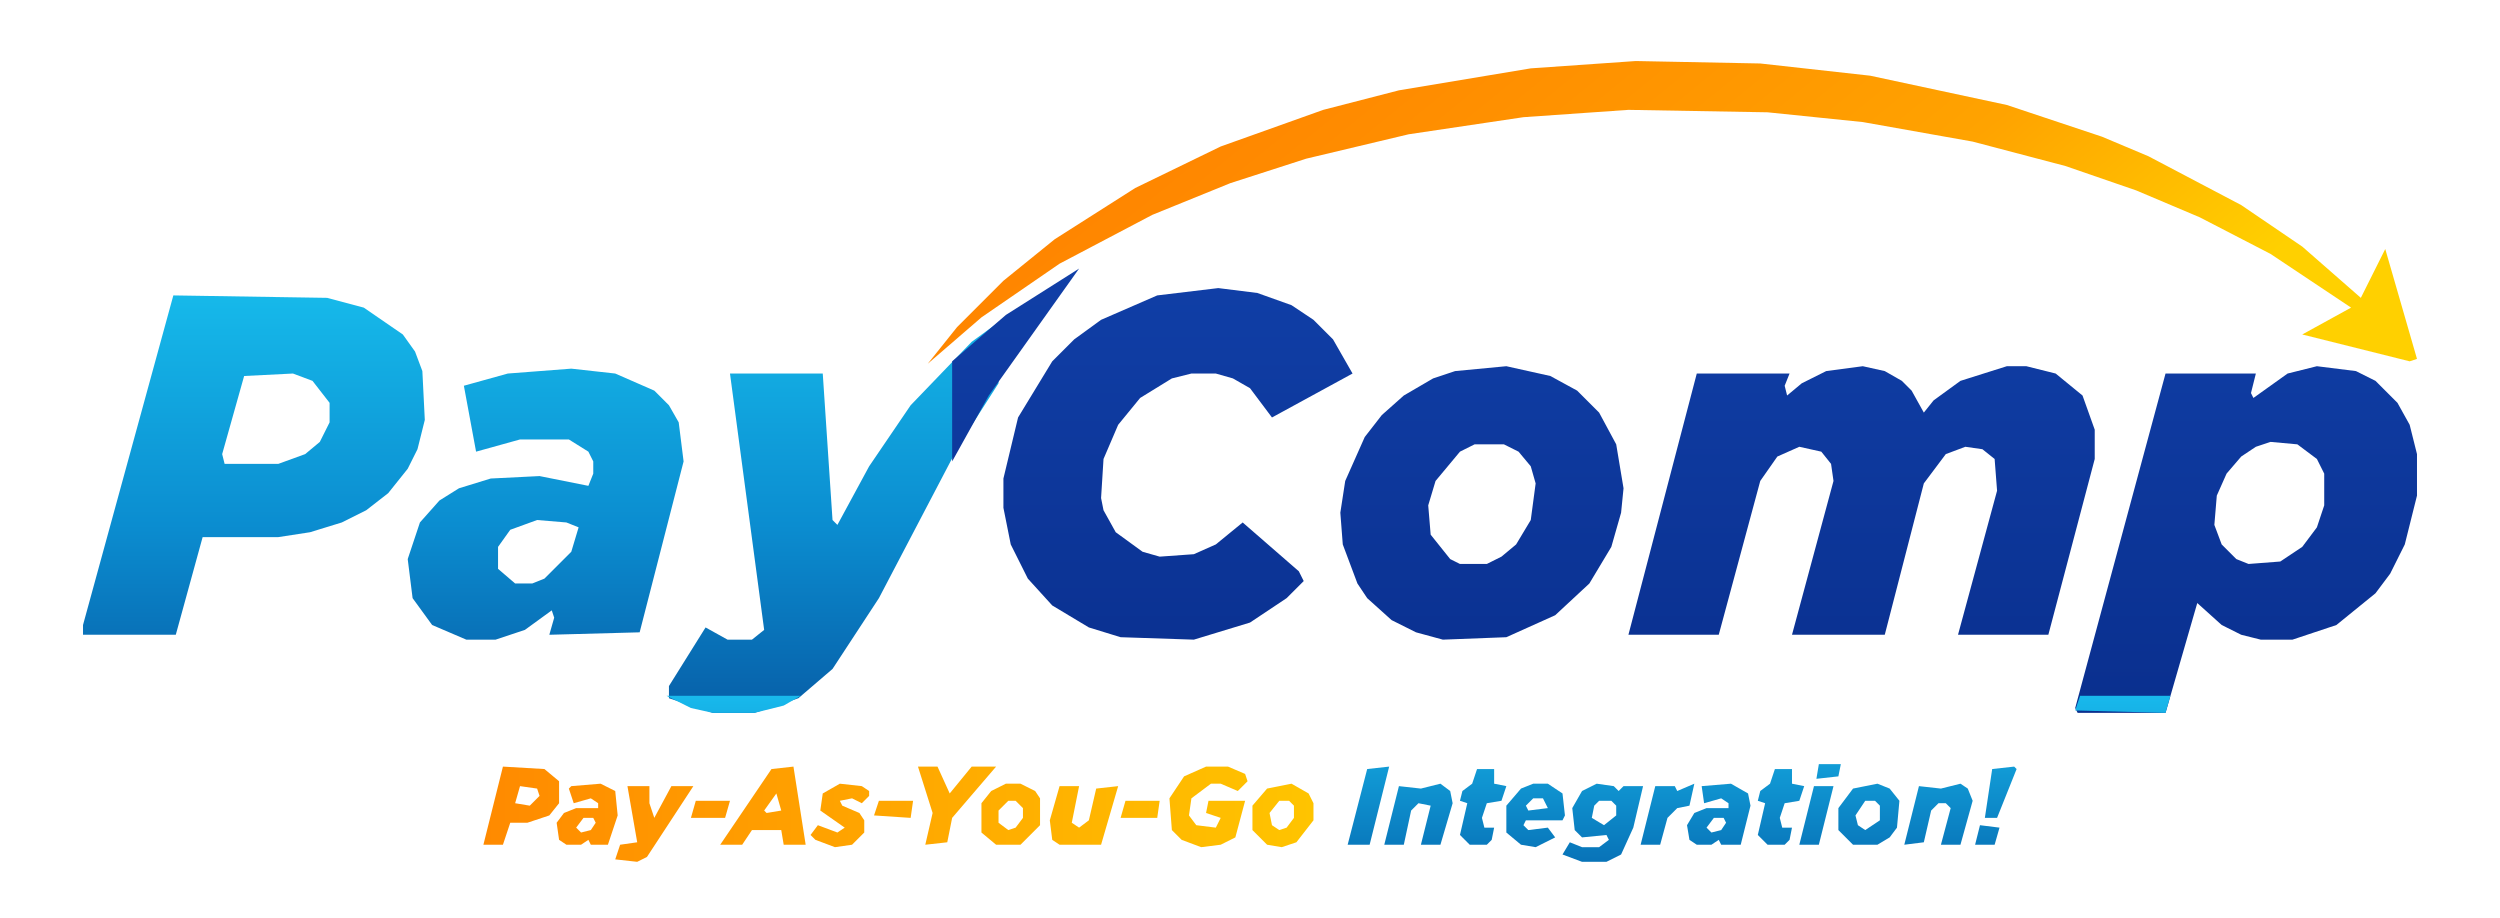
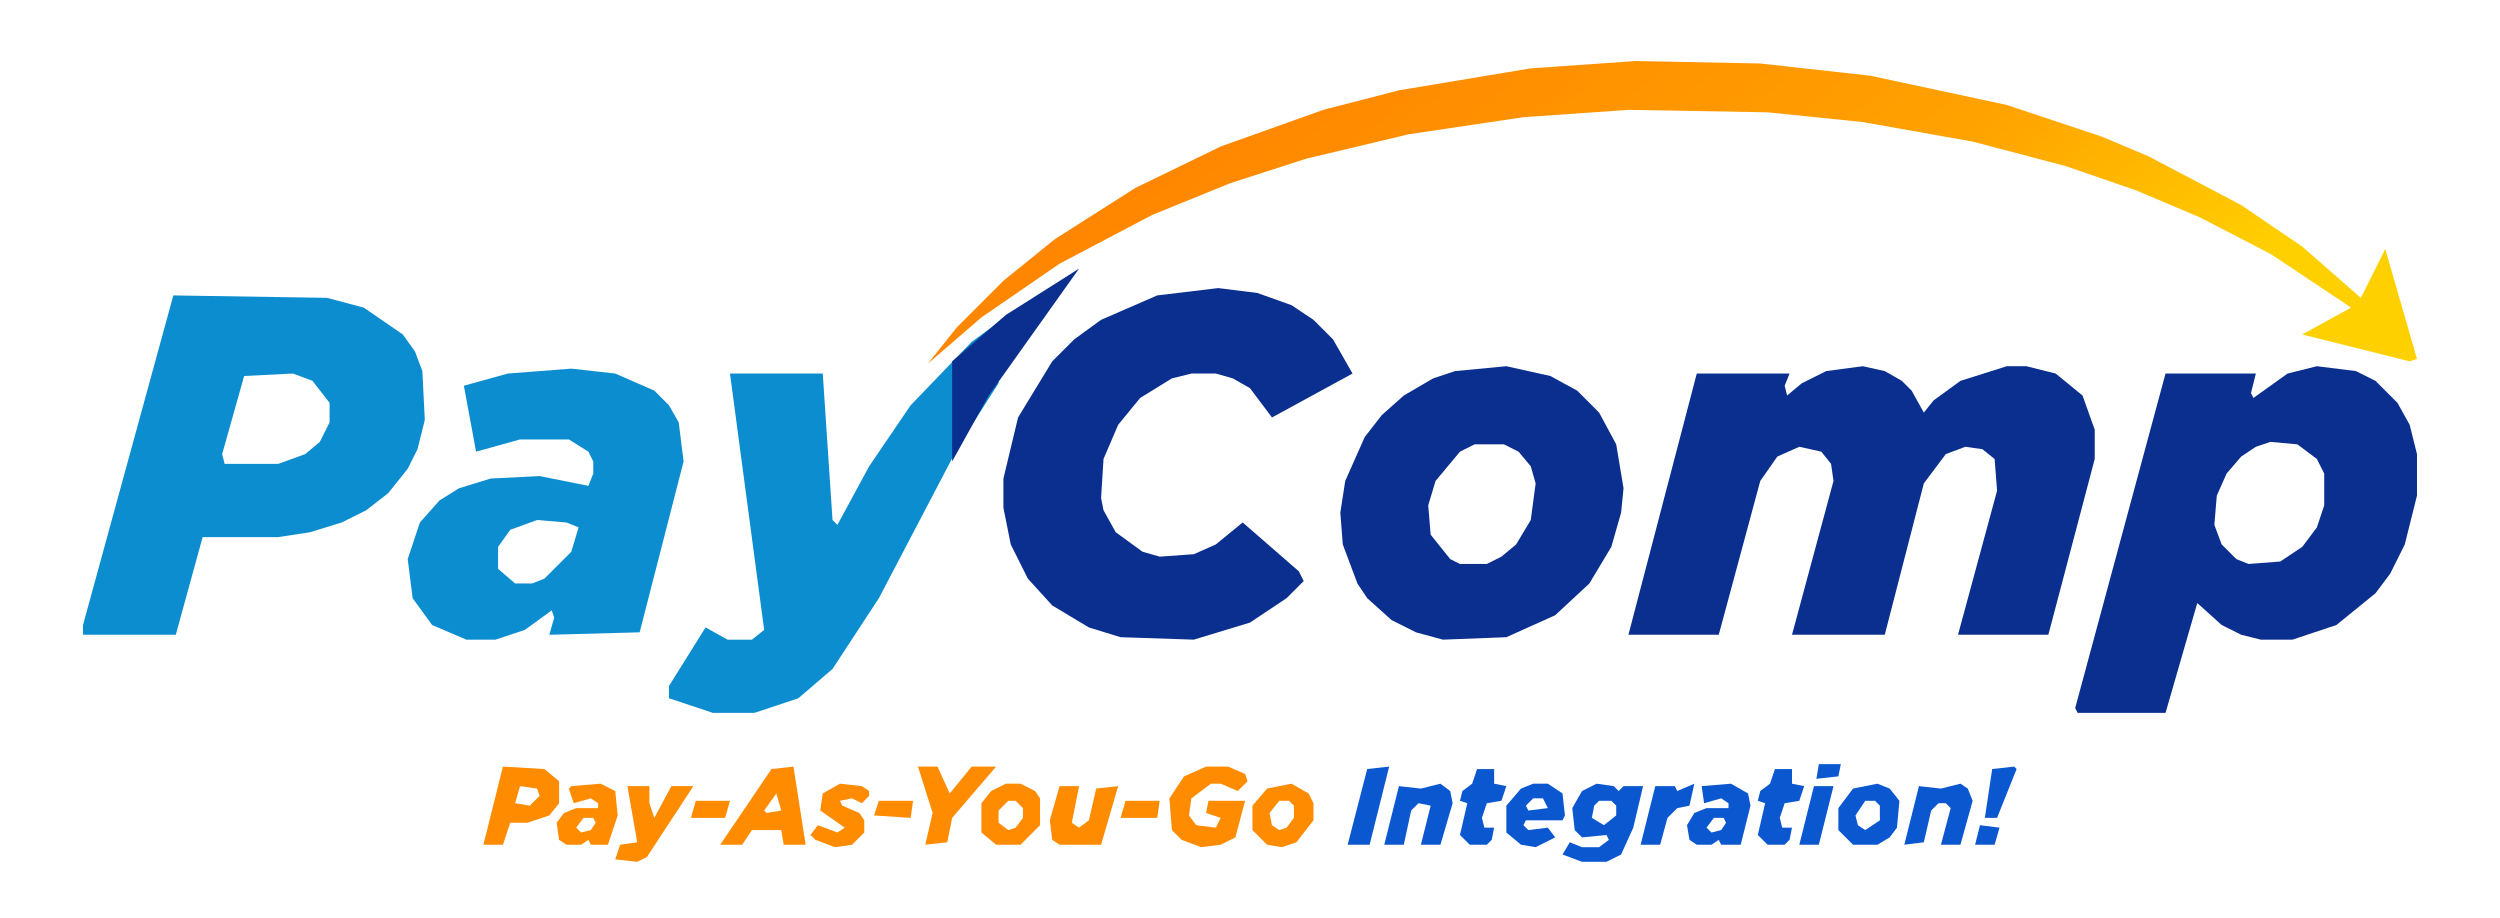
<svg xmlns="http://www.w3.org/2000/svg" viewBox="0 0 1024 376" role="img" aria-labelledby="title desc">
  <defs>
    <linearGradient id="payGrad" x1="0" y1="0" x2="0" y2="1">
      <stop offset="0" stop-color="#16B9EA" />
      <stop offset=".55" stop-color="#0B8DD0" />
      <stop offset="1" stop-color="#075FA8" />
    </linearGradient>
    <linearGradient id="compGrad" x1="0" y1="0" x2="0" y2="1">
      <stop offset="0" stop-color="#103FA7" />
      <stop offset="1" stop-color="#0A2F8E" />
    </linearGradient>
    <linearGradient id="orangeGrad" x1="0" y1="0" x2="1" y2=".25">
      <stop offset="0" stop-color="#FF7900" />
      <stop offset=".72" stop-color="#FFA300" />
      <stop offset="1" stop-color="#FFD000" />
    </linearGradient>
    <linearGradient id="tagOrangeGrad" x1="0" y1="0" x2="1" y2="0">
      <stop offset="0" stop-color="#FF8A00" />
      <stop offset="1" stop-color="#FFC400" />
    </linearGradient>
    <linearGradient id="tagBlueGrad" x1="0" y1="0" x2="0" y2="1">
      <stop offset="0" stop-color="#18B9EC" />
      <stop offset="1" stop-color="#0873B8" />
    </linearGradient>
  </defs>
-   <path d="M268,160L252,153L234,151L208,153L190,158L195,185L213,180L233,180L241,185L243,189L243,194L241,199L221,195L201,196L188,200L180,205L172,214L167,229L169,245L177,256L191,262L203,262L215,258L226,250L227,253L225,260L262,259L280,189L278,173L274,166ZM237,216L234,226L223,237L218,239L211,239L204,233L204,224L209,217L220,213L232,214ZM409,132L398,140L373,166L356,191L343,215L341,213L337,153L299,153L313,258L308,262L298,262L289,257L274,281L274,286L292,292L309,292L327,286L341,274L360,245L393,182L409,157ZM165,137L149,126L134,122L71,121L34,256L34,260L72,260L83,220L114,220L127,218L140,214L150,209L159,202L167,192L171,184L174,172L173,152L170,144ZM100,154L120,153L128,156L135,165L135,173L131,181L125,186L114,190L92,190L91,186Z" fill="url(#payGrad)" fill-rule="evenodd" />
-   <path d="M973,156L965,152L949,150L937,153L923,163L922,161L924,153L887,153L850,290L851,292L887,292L900,247L910,256L918,260L926,262L939,262L957,256L973,243L979,235L985,223L990,203L990,186L987,174L982,165ZM941,182L949,188L952,194L952,207L949,216L943,224L934,230L921,231L916,229L910,223L907,215L908,203L912,194L918,187L924,183L930,181ZM853,162L842,153L830,150L822,150L803,156L792,164L788,169L783,160L779,156L772,152L763,150L748,152L738,157L732,162L731,158L733,153L695,153L667,260L704,260L721,197L728,187L737,183L746,185L750,190L751,197L734,260L772,260L788,198L797,186L805,183L812,184L817,188L818,201L802,260L839,260L858,188L858,176ZM635,154L617,150L596,152L587,155L575,162L566,170L559,179L551,197L549,210L550,223L556,239L560,245L570,254L580,259L591,262L617,261L637,252L651,239L660,224L664,210L665,200L662,182L655,169L646,160ZM616,182L622,185L627,191L629,198L627,213L621,223L615,228L609,231L598,231L594,229L586,219L585,207L588,197L598,185L604,182ZM529,125L515,120L499,118L474,121L451,131L440,139L431,148L417,171L411,196L411,208L414,223L421,237L431,248L446,257L459,261L489,262L512,255L527,245L534,238L532,234L509,214L498,223L489,227L475,228L468,226L457,218L452,209L451,204L452,188L458,174L467,163L480,155L488,153L498,153L505,155L512,159L521,171L554,153L546,139L538,131ZM442,110L412,129L390,148L390,189L405,162Z" fill="url(#compGrad)" fill-rule="evenodd" />
+   <path d="M268,160L252,153L234,151L208,153L190,158L195,185L213,180L233,180L241,185L243,189L243,194L241,199L221,195L201,196L188,200L180,205L172,214L167,229L169,245L177,256L191,262L203,262L215,258L226,250L227,253L225,260L262,259L280,189L278,173L274,166ZM237,216L234,226L223,237L218,239L211,239L204,233L204,224L209,217L220,213L232,214ZM409,132L398,140L373,166L356,191L343,215L341,213L337,153L299,153L313,258L308,262L298,262L289,257L274,281L274,286L292,292L309,292L327,286L341,274L360,245L393,182L409,157ZM165,137L149,126L134,122L71,121L34,256L34,260L72,260L83,220L114,220L127,218L140,214L150,209L159,202L167,192L171,184L174,172L173,152L170,144ZM100,154L120,153L128,156L135,165L135,173L131,181L125,186L114,190L92,190L91,186Z" fill="#0B8DD0" fill-rule="evenodd" />
+   <path d="M973,156L965,152L949,150L937,153L923,163L922,161L924,153L887,153L850,290L851,292L887,292L900,247L910,256L918,260L926,262L939,262L957,256L973,243L979,235L985,223L990,203L990,186L987,174L982,165ZM941,182L949,188L952,194L952,207L949,216L943,224L934,230L921,231L916,229L910,223L907,215L908,203L912,194L918,187L924,183L930,181ZM853,162L842,153L830,150L822,150L803,156L792,164L788,169L783,160L779,156L772,152L763,150L748,152L738,157L732,162L731,158L733,153L695,153L667,260L704,260L721,197L728,187L737,183L746,185L750,190L751,197L734,260L772,260L788,198L797,186L805,183L812,184L817,188L818,201L802,260L839,260L858,188L858,176ZM635,154L617,150L596,152L587,155L575,162L566,170L559,179L551,197L549,210L550,223L556,239L560,245L570,254L580,259L591,262L617,261L637,252L651,239L660,224L664,210L665,200L662,182L655,169L646,160ZM616,182L622,185L627,191L629,198L627,213L621,223L615,228L609,231L598,231L594,229L586,219L585,207L588,197L598,185L604,182ZM529,125L515,120L499,118L474,121L451,131L440,139L431,148L417,171L411,196L411,208L414,223L421,237L431,248L446,257L459,261L489,262L512,255L527,245L534,238L532,234L509,214L498,223L489,227L475,228L468,226L457,218L452,209L451,204L452,188L458,174L467,163L480,155L488,153L498,153L505,155L512,159L521,171L554,153L546,139L538,131ZM442,110L412,129L390,148L390,189L405,162Z" fill="#0A2F8E" fill-rule="evenodd" />
  <path d="M380,149L402,130L434,108L472,88L504,75L535,65L577,55L624,48L667,45L724,46L763,50L808,58L846,68L875,78L901,89L930,104L963,126L943,137L987,148L990,147L977,102L967,122L943,101L918,84L880,64L861,56L822,43L766,31L721,26L670,25L627,28L573,37L542,45L500,60L465,77L432,98L411,115L392,134Z" fill="url(#orangeGrad)" fill-rule="evenodd" />
-   <path d="M459,335L474,335L475,328L461,328ZM358,334L373,335L374,328L360,328ZM283,335L297,335L299,328L285,328ZM434,322L430,336L431,344L434,346L451,346L458,322L449,323L446,336L442,339L439,337L442,322ZM284,322L275,322L268,335L266,329L266,322L257,322L261,345L254,346L252,352L261,353L265,351ZM529,321L519,323L513,330L513,340L519,346L525,347L531,345L538,336L538,329L536,325ZM528,328L530,330L530,335L527,339L524,340L521,338L520,333L524,328ZM418,321L412,321L406,324L402,329L402,341L408,346L418,346L426,338L426,327L424,324ZM416,328L419,331L419,335L416,339L413,340L409,337L409,332L413,328ZM353,322L344,321L337,325L336,332L346,339L343,341L335,338L332,342L334,344L342,347L349,346L354,341L354,336L352,333L345,330L344,328L349,327L353,329L356,326L356,324ZM234,322L233,323L235,329L242,327L245,329L245,331L236,331L231,333L228,337L229,344L232,346L238,346L241,344L242,346L249,346L253,334L252,324L246,321ZM243,335L244,337L242,340L238,341L236,339L239,335ZM510,317L503,314L494,314L485,318L479,327L480,340L484,344L492,347L500,346L506,343L510,328L495,328L494,333L500,335L498,339L490,338L487,334L488,327L496,321L500,321L507,324L511,320ZM408,314L398,314L389,325L384,314L376,314L382,333L379,346L388,345L390,335ZM325,314L316,315L295,346L304,346L308,340L320,340L321,346L330,346ZM318,325L320,332L314,333L313,332ZM229,320L223,315L206,314L198,346L206,346L209,337L216,337L225,334L229,329ZM211,329L213,322L220,323L221,326L217,330Z" fill="url(#tagOrangeGrad)" fill-rule="evenodd" />
-   <path d="M811,338L809,346L817,346L819,339ZM751,322L743,322L737,346L745,346ZM806,323L803,321L795,323L786,322L780,346L788,345L791,332L794,329L797,329L799,331L795,346L803,346L808,328ZM769,321L759,323L753,331L753,340L759,346L769,346L774,343L777,339L778,328L774,323ZM768,328L770,330L770,336L764,340L761,338L760,334L764,328ZM697,322L698,329L705,327L708,329L708,331L699,331L694,333L691,338L692,344L695,346L701,346L704,344L705,346L713,346L717,330L716,325L709,321ZM706,335L707,337L705,340L701,341L699,339L702,335ZM694,321L687,324L686,322L678,322L672,346L680,346L683,335L687,331L692,330ZM673,322L665,322L663,324L661,322L654,321L648,324L644,331L645,340L648,343L658,342L659,344L655,347L648,347L643,345L640,350L648,353L658,353L664,350L669,339ZM660,328L662,330L662,334L657,338L652,335L653,330L655,328ZM634,321L628,321L623,323L617,330L617,341L623,346L629,347L637,343L634,339L626,340L624,338L625,336L640,336L641,334L640,325ZM625,330L628,327L632,327L634,331L626,332ZM594,324L590,321L582,323L573,322L567,346L575,346L578,332L581,329L586,330L582,346L590,346L595,329ZM727,315L725,321L721,324L720,328L723,329L720,342L724,346L731,346L733,344L734,339L730,339L729,335L731,329L737,328L739,322L734,321L734,315ZM605,315L603,321L599,324L598,328L601,329L598,342L602,346L609,346L611,344L612,339L608,339L607,335L609,329L615,328L617,322L612,321L612,315ZM825,314L816,315L813,335L818,335L826,315ZM569,314L560,315L552,346L561,346ZM745,313L744,319L753,318L754,313ZM850,291L887,292L889,285L852,285ZM273,285L283,290L292,292L309,292L321,289L328,285Z" fill="url(#tagBlueGrad)" fill-rule="evenodd" />
+   <path d="M459,335L474,335L475,328L461,328ZM358,334L373,335L374,328L360,328ZM283,335L297,335L299,328L285,328ZM434,322L430,336L431,344L434,346L451,346L458,322L449,323L446,336L442,339L439,337L442,322ZM284,322L275,322L268,335L266,329L266,322L257,322L261,345L254,346L252,352L261,353L265,351ZM529,321L519,323L513,330L513,340L519,346L525,347L531,345L538,336L538,329L536,325ZM528,328L530,330L530,335L527,339L524,340L521,338L520,333L524,328ZM418,321L412,321L406,324L402,329L402,341L408,346L418,346L426,338L426,327L424,324ZM416,328L419,331L419,335L416,339L413,340L409,337L409,332L413,328ZM353,322L344,321L337,325L336,332L346,339L343,341L335,338L332,342L334,344L342,347L349,346L354,341L354,336L352,333L345,330L344,328L349,327L353,329L356,326L356,324ZM234,322L233,323L235,329L242,327L245,329L245,331L236,331L231,333L228,337L229,344L232,346L238,346L241,344L242,346L249,346L253,334L252,324L246,321ZM243,335L244,337L242,340L238,341L236,339L239,335ZM510,317L503,314L494,314L485,318L479,327L480,340L484,344L492,347L500,346L506,343L510,328L495,328L494,333L500,335L498,339L490,338L487,334L488,327L496,321L500,321L507,324L511,320ZM408,314L398,314L389,325L384,314L376,314L382,333L379,346L388,345L390,335ZM325,314L316,315L295,346L304,346L308,340L320,340L321,346L330,346ZM318,325L320,332L314,333L313,332ZM229,320L223,315L206,314L198,346L206,346L209,337L216,337L225,334L229,329ZM211,329L213,322L220,323L221,326L217,330Z" fill="#FE8B00" fill-rule="evenodd" />
+   <path d="M811,338L809,346L817,346L819,339ZM751,322L743,322L737,346L745,346ZM806,323L803,321L795,323L786,322L780,346L788,345L791,332L794,329L797,329L799,331L795,346L803,346L808,328ZM769,321L759,323L753,331L753,340L759,346L769,346L774,343L777,339L778,328L774,323ZM768,328L770,330L770,336L764,340L761,338L760,334L764,328ZM697,322L698,329L705,327L708,329L708,331L699,331L694,333L691,338L692,344L695,346L701,346L704,344L705,346L713,346L717,330L716,325L709,321ZM706,335L707,337L705,340L701,341L699,339L702,335ZM694,321L687,324L686,322L678,322L672,346L680,346L683,335L687,331L692,330ZM673,322L665,322L663,324L661,322L654,321L648,324L644,331L645,340L648,343L658,342L659,344L655,347L648,347L643,345L640,350L648,353L658,353L664,350L669,339ZM660,328L662,330L662,334L657,338L652,335L653,330L655,328ZM634,321L628,321L623,323L617,330L617,341L623,346L629,347L637,343L634,339L626,340L624,338L625,336L640,336L641,334L640,325ZM625,330L628,327L632,327L634,331L626,332ZM594,324L590,321L582,323L573,322L567,346L575,346L578,332L581,329L586,330L582,346L590,346L595,329ZM727,315L725,321L721,324L720,328L723,329L720,342L724,346L731,346L733,344L734,339L730,339L729,335L731,329L737,328L739,322L734,321L734,315ZM605,315L603,321L599,324L598,328L601,329L598,342L602,346L609,346L611,344L612,339L608,339L607,335L609,329L615,328L617,322L612,321L612,315ZM825,314L816,315L813,335L818,335L826,315ZM569,314L560,315L552,346L561,346ZM745,313L744,319L753,318L754,313Z" fill="#0B57D0" fill-rule="evenodd" />
</svg>
